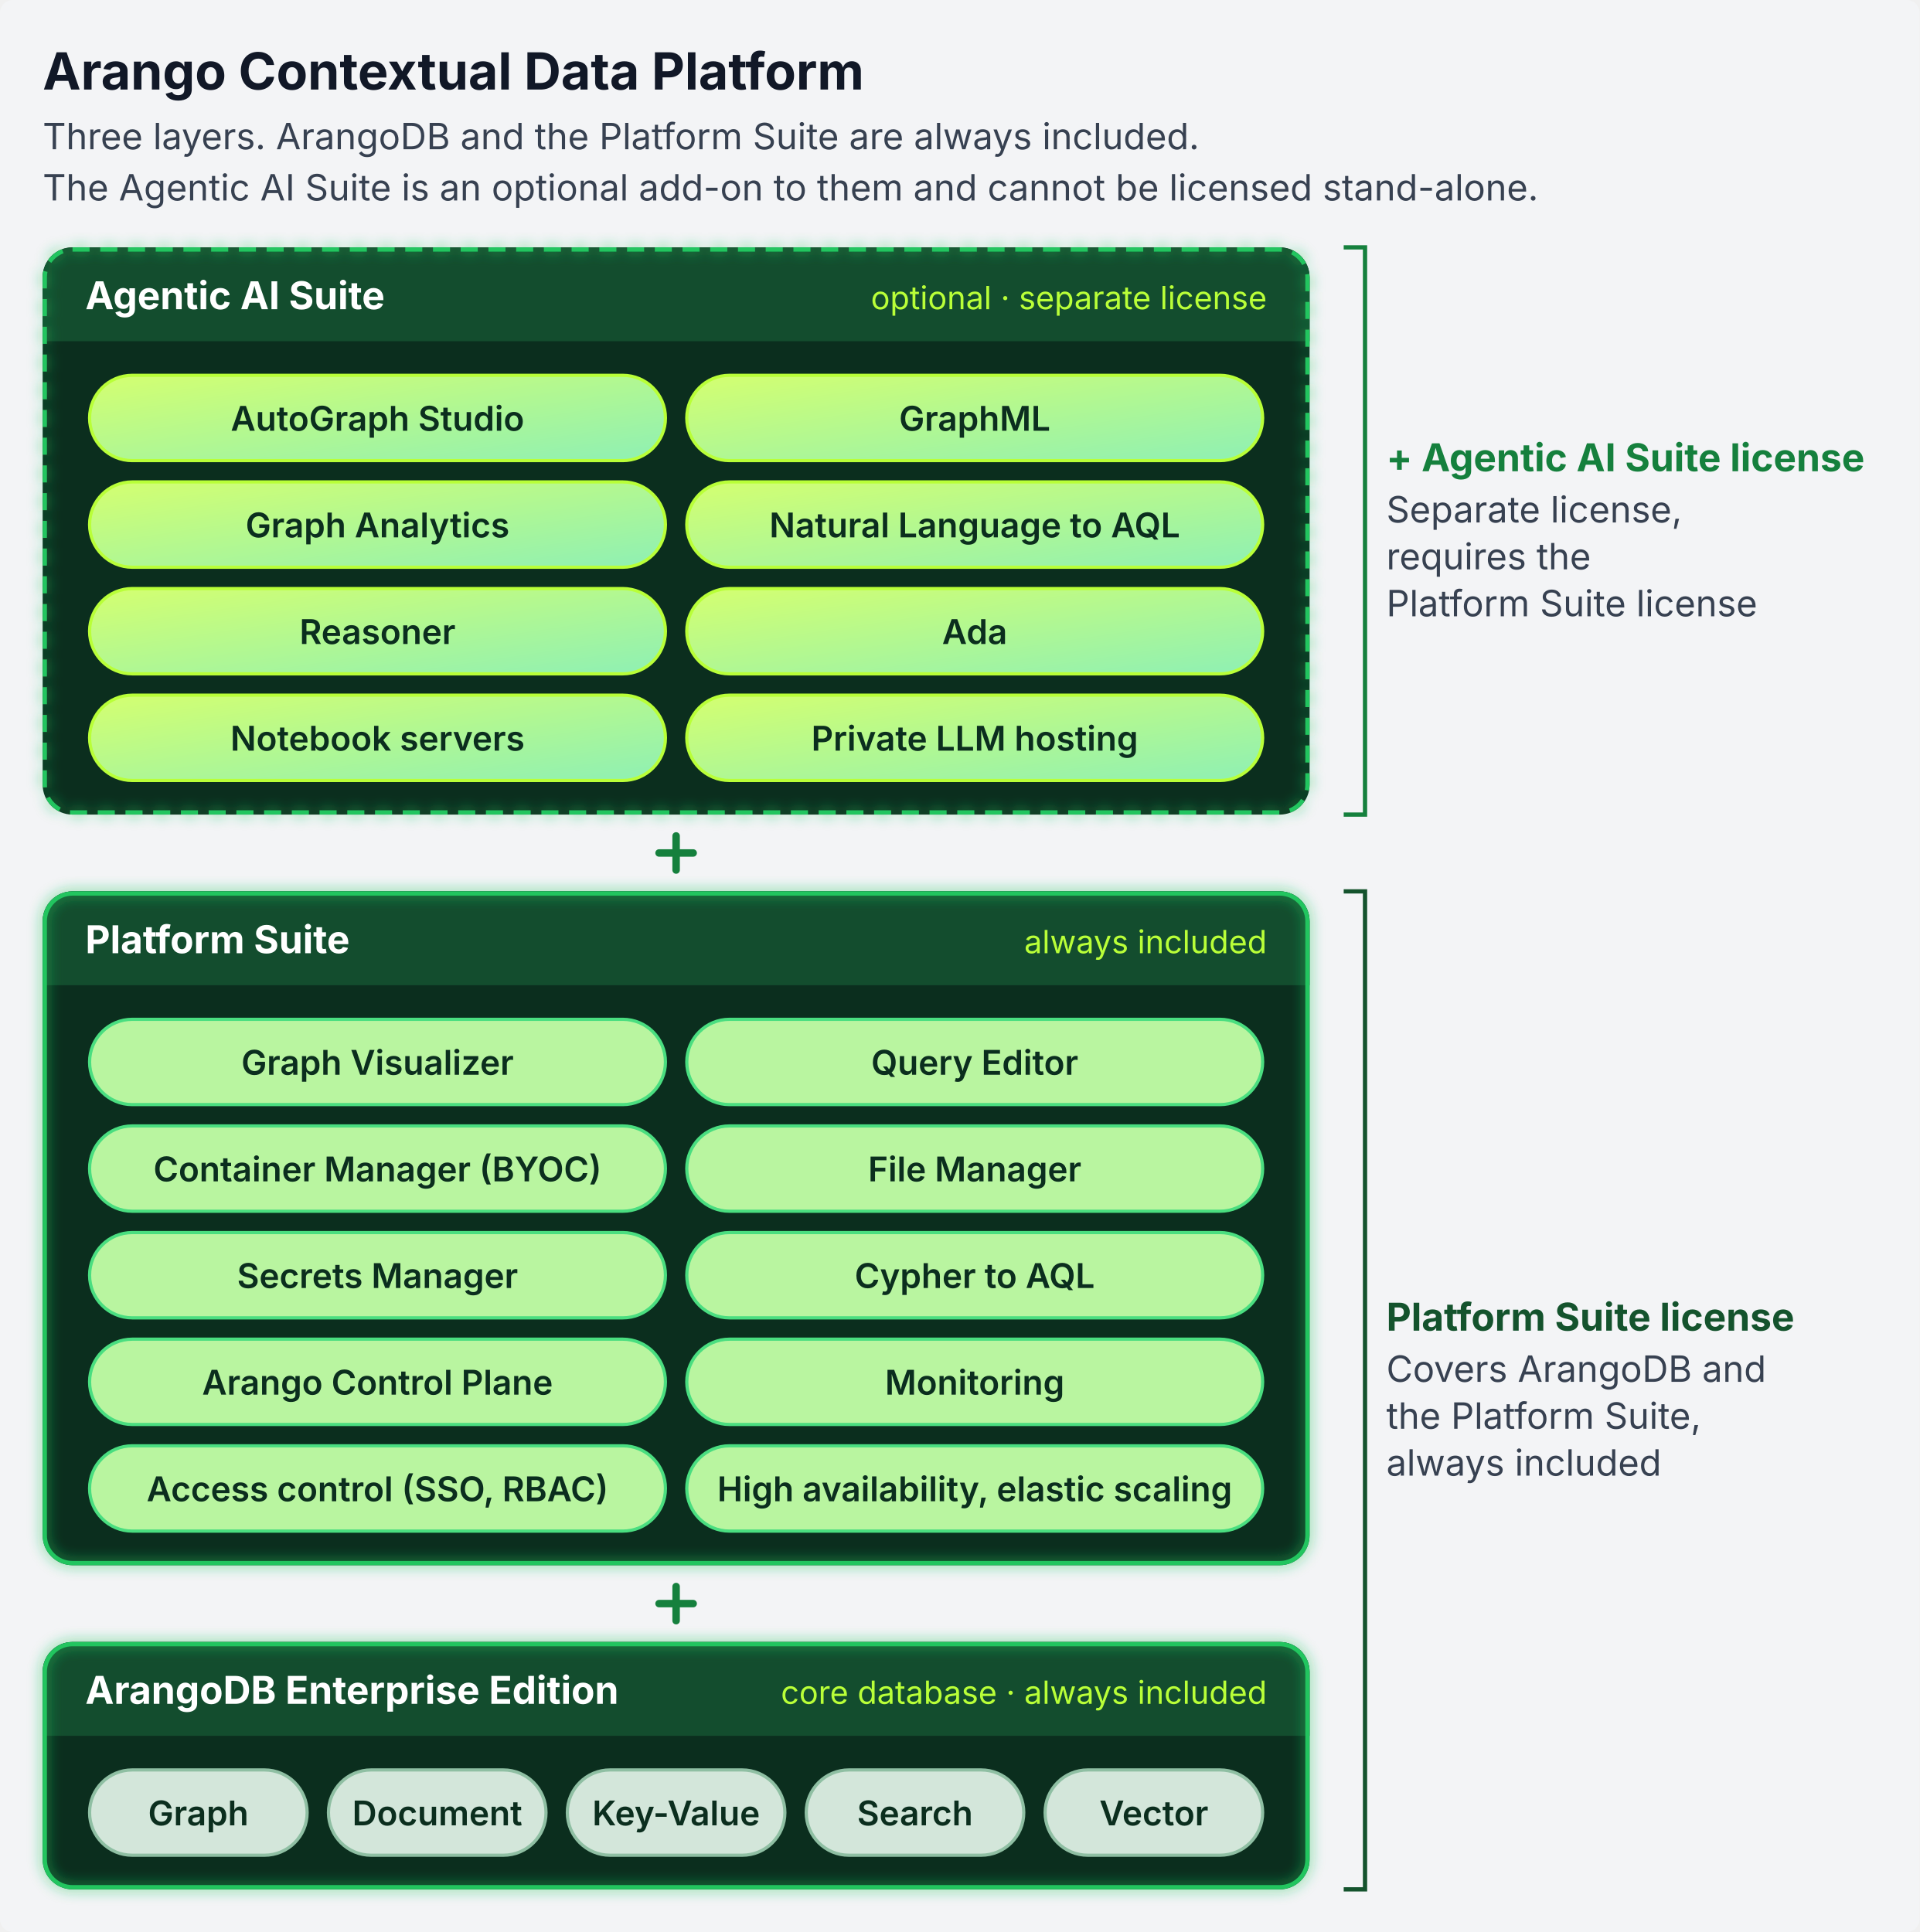
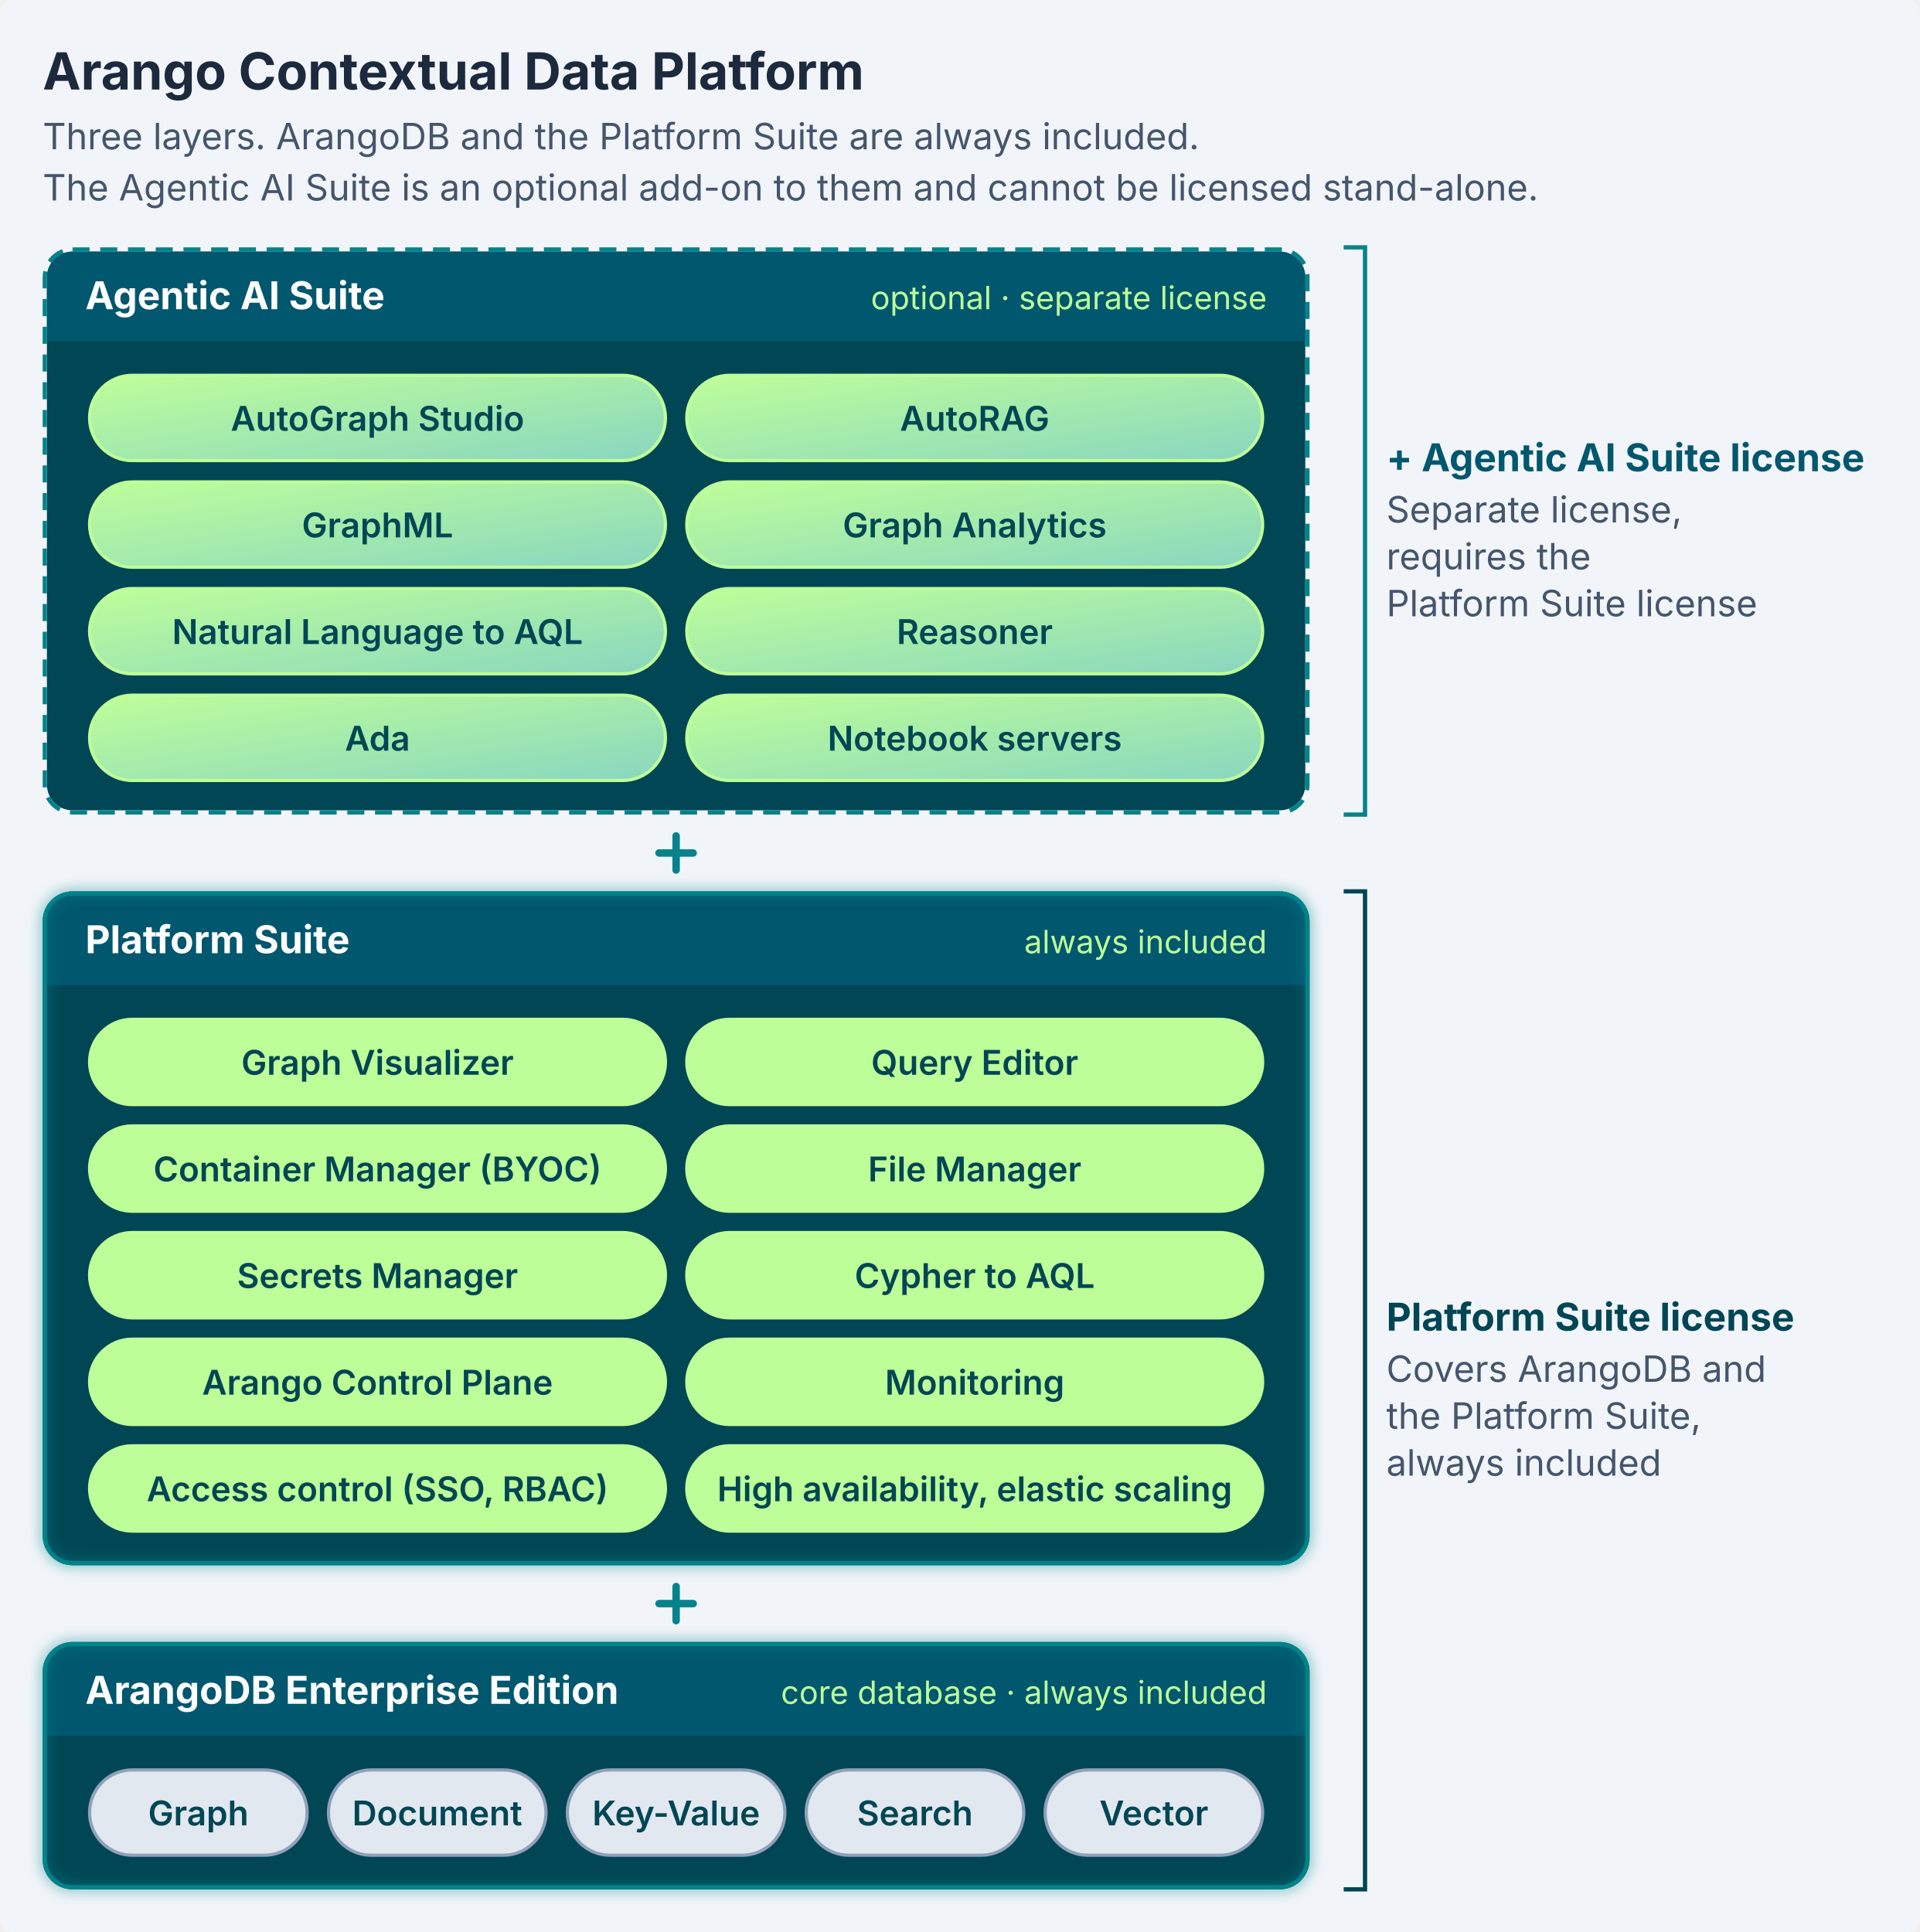
<svg xmlns="http://www.w3.org/2000/svg" xmlns:xlink="http://www.w3.org/1999/xlink" viewBox="0 0 900 906" style="display:block;width:100%;max-width:900px;margin:0 auto">
  <style>
-     .cdp-suites text { font-family: Inter, sans-serif; }
+     .cdp-suites text { font-family: Inter, -apple-system, BlinkMacSystemFont, 'Segoe UI', Helvetica, Arial, sans-serif; }
+     /* Lime keyboard focus ring of the docs theme, visible on the dark boxes */
+     .cdp-suites { --focus-ring: #befe99; }
    .cdp-suites .card-link { cursor: pointer; }
    .cdp-suites .card-link rect { stroke-width: 1.5; }
-     .cdp-suites .card-link .pill-aai { fill: url(#cdp-suites-aai-fill); stroke: #b9ff38; }
-     .cdp-suites .card-link .pill-ps  { fill: #b9f5a0; stroke: #4ade80; }
-     .cdp-suites .card-link .pill-db  { fill: #d3e6da; stroke: #8fbfa3; }
-     .cdp-suites .card-link:hover rect { fill: #ffffff; stroke: #22c55e; }
-     .cdp-suites .card-link text { font-size: 16px; font-weight: 600; fill: #0b2e1e; }
+     /* The highlight features of the Agentic AI Suite with a gradient from the
+        brand lime to teal */
+     .cdp-suites .card-link .pill-aai { fill: url(#cdp-suites-aai-fill); stroke: #befe99; }
+     .cdp-suites .card-link .pill-ps  { fill: #befe99; stroke: #befe99; }
+     .cdp-suites .card-link .pill-db  { fill: #e2e8f0; stroke: #90a1b9; }
+     /* The same hover style for all pills, with a lime border visible on the dark boxes */
+     .cdp-suites .card-link:is(:hover, :focus-visible) rect { fill: #ffffff; stroke: #befe99; }
+     .cdp-suites .card-link text { font-size: 16px; font-weight: 600; fill: #014654; }
  </style>
  <defs>
    <filter id="cdp-suites-glow" x="-20%" y="-20%" width="140%" height="140%">
      <feGaussianBlur stdDeviation="3" result="blur" />
      <feMerge>
        <feMergeNode in="blur" />
        <feMergeNode in="SourceGraphic" />
      </feMerge>
    </filter>
    <linearGradient id="cdp-suites-aai-fill" x1="0" y1="0" x2="1" y2="1">
-       <stop offset="0" stop-color="#d4ff70" />
-       <stop offset="1" stop-color="#8ef0b4" />
+       <stop offset="0" stop-color="#befe99" />
+       <stop offset="1" stop-color="#89d6c0" />
    </linearGradient>
  </defs>
  <g class="cdp-suites">
-     <rect width="900" height="906" fill="#f3f4f6" rx="6" />
-     <text x="20" y="42" font-size="24" font-weight="bold" fill="#111827">Arango Contextual Data Platform</text>
-     <text x="20" y="70" font-size="17" fill="#374151">Three layers. ArangoDB and the Platform Suite are always included.</text>
-     <text x="20" y="94" font-size="17" fill="#374151">The Agentic AI Suite is an optional add-on to them and cannot be licensed stand-alone.</text>
-     <rect x="20" y="116" width="594" height="266" rx="14" fill="#0b2e1e" />
-     <path d="M 20 160 V 130 A 14 14 0 0 1 34 116 H 600 A 14 14 0 0 1 614 130 V 160 Z" fill="#134d2e" />
-     <rect x="21" y="117" width="592" height="264" rx="13" fill="none" stroke="#22c55e" stroke-width="2" stroke-dasharray="8 5" filter="url(#cdp-suites-glow)" />
+     <rect width="900" height="906" fill="#f1f5f9" rx="6" />
+     <text x="20" y="42" font-size="24" font-weight="bold" fill="#1d293d">Arango Contextual Data Platform</text>
+     <text x="20" y="70" font-size="17" fill="#45556c">Three layers. ArangoDB and the Platform Suite are always included.</text>
+     <text x="20" y="94" font-size="17" fill="#45556c">The Agentic AI Suite is an optional add-on to them and cannot be licensed stand-alone.</text>
+     <rect x="22" y="118" width="590" height="262" rx="12" fill="#014654" />
+     <path d="M 22 160 V 130 A 12 12 0 0 1 34 118 H 600 A 12 12 0 0 1 612 130 V 160 Z" fill="#00576e" />
+     <rect x="21" y="117" width="592" height="264" rx="13" fill="none" stroke="#06838a" stroke-width="2" stroke-dasharray="8 5" />
    <text x="40" y="145" font-size="18" font-weight="bold" fill="#ffffff">Agentic AI Suite</text>
-     <text x="594" y="145" text-anchor="end" font-size="15" fill="#b9ff38">optional · separate license</text>
+     <text x="594" y="145" text-anchor="end" font-size="15" fill="#befe99">optional · separate license</text>
    <a class="card-link" xlink:href="/contextual-data-platform/autograph/">
      <rect x="42" y="176" width="270" height="40" rx="20" class="pill-aai" />
      <text x="177" y="202" text-anchor="middle">AutoGraph Studio</text>
    </a>
+     <a class="card-link" xlink:href="/contextual-data-platform/autorag/">
+       <rect x="322" y="176" width="270" height="40" rx="20" class="pill-aai" />
+       <text x="457" y="202" text-anchor="middle">AutoRAG</text>
+     </a>
    <a class="card-link" xlink:href="/contextual-data-platform/graphml/">
-       <rect x="322" y="176" width="270" height="40" rx="20" class="pill-aai" />
-       <text x="457" y="202" text-anchor="middle">GraphML</text>
+       <rect x="42" y="226" width="270" height="40" rx="20" class="pill-aai" />
+       <text x="177" y="252" text-anchor="middle">GraphML</text>
    </a>
    <a class="card-link" xlink:href="/contextual-data-platform/graph-analytics/">
-       <rect x="42" y="226" width="270" height="40" rx="20" class="pill-aai" />
-       <text x="177" y="252" text-anchor="middle">Graph Analytics</text>
+       <rect x="322" y="226" width="270" height="40" rx="20" class="pill-aai" />
+       <text x="457" y="252" text-anchor="middle">Graph Analytics</text>
    </a>
    <a class="card-link" xlink:href="/contextual-data-platform/natural-language-to-aql/">
-       <rect x="322" y="226" width="270" height="40" rx="20" class="pill-aai" />
-       <text x="457" y="252" text-anchor="middle">Natural Language to AQL</text>
+       <rect x="42" y="276" width="270" height="40" rx="20" class="pill-aai" />
+       <text x="177" y="302" text-anchor="middle">Natural Language to AQL</text>
    </a>
    <a class="card-link" xlink:href="/contextual-data-platform/reasoner/">
-       <rect x="42" y="276" width="270" height="40" rx="20" class="pill-aai" />
-       <text x="177" y="302" text-anchor="middle">Reasoner</text>
+       <rect x="322" y="276" width="270" height="40" rx="20" class="pill-aai" />
+       <text x="457" y="302" text-anchor="middle">Reasoner</text>
    </a>
    <a class="card-link" xlink:href="/contextual-data-platform/ada/">
-       <rect x="322" y="276" width="270" height="40" rx="20" class="pill-aai" />
-       <text x="457" y="302" text-anchor="middle">Ada</text>
+       <rect x="42" y="326" width="270" height="40" rx="20" class="pill-aai" />
+       <text x="177" y="352" text-anchor="middle">Ada</text>
    </a>
    <a class="card-link" xlink:href="/contextual-data-platform/notebook-servers/">
-       <rect x="42" y="326" width="270" height="40" rx="20" class="pill-aai" />
-       <text x="177" y="352" text-anchor="middle">Notebook servers</text>
+       <rect x="322" y="326" width="270" height="40" rx="20" class="pill-aai" />
+       <text x="457" y="352" text-anchor="middle">Notebook servers</text>
    </a>
-     <a class="card-link" xlink:href="/contextual-data-platform/private-llms/">
-       <rect x="322" y="326" width="270" height="40" rx="20" class="pill-aai" />
-       <text x="457" y="352" text-anchor="middle">Private LLM hosting</text>
-     </a>
-     <path d="M 317 392 V 408 M 309 400 H 325" stroke="#15803d" stroke-width="3.5" stroke-linecap="round" />
-     <rect x="20" y="418" width="594" height="316" rx="14" fill="#0b2e1e" />
-     <path d="M 20 462 V 432 A 14 14 0 0 1 34 418 H 600 A 14 14 0 0 1 614 432 V 462 Z" fill="#134d2e" />
-     <rect x="21" y="419" width="592" height="314" rx="13" fill="none" stroke="#22c55e" stroke-width="2" filter="url(#cdp-suites-glow)" />
+     <path d="M 317 392 V 408 M 309 400 H 325" stroke="#06838a" stroke-width="3.5" stroke-linecap="round" />
+     <rect x="20" y="418" width="594" height="316" rx="14" fill="#014654" />
+     <path d="M 22 462 V 432 A 12 12 0 0 1 34 420 H 600 A 12 12 0 0 1 612 432 V 462 Z" fill="#00576e" />
+     <rect x="21" y="419" width="592" height="314" rx="13" fill="none" stroke="#06838a" stroke-width="2" filter="url(#cdp-suites-glow)" />
    <text x="40" y="447" font-size="18" font-weight="bold" fill="#ffffff">Platform Suite</text>
-     <text x="594" y="447" text-anchor="end" font-size="15" fill="#b9ff38">always included</text>
+     <text x="594" y="447" text-anchor="end" font-size="15" fill="#befe99">always included</text>
    <a class="card-link" xlink:href="/contextual-data-platform/graph-visualizer/">
      <rect x="42" y="478" width="270" height="40" rx="20" class="pill-ps" />
      <text x="177" y="504" text-anchor="middle">Graph Visualizer</text>
    </a>
    <a class="card-link" xlink:href="/contextual-data-platform/query-editor/">
      <rect x="322" y="478" width="270" height="40" rx="20" class="pill-ps" />
      <text x="457" y="504" text-anchor="middle">Query Editor</text>
    </a>
    <a class="card-link" xlink:href="/contextual-data-platform/container-manager/">
      <rect x="42" y="528" width="270" height="40" rx="20" class="pill-ps" />
      <text x="177" y="554" text-anchor="middle">Container Manager (BYOC)</text>
    </a>
    <a class="card-link" xlink:href="/contextual-data-platform/file-manager/">
      <rect x="322" y="528" width="270" height="40" rx="20" class="pill-ps" />
      <text x="457" y="554" text-anchor="middle">File Manager</text>
    </a>
    <a class="card-link" xlink:href="/contextual-data-platform/secrets-manager/">
      <rect x="42" y="578" width="270" height="40" rx="20" class="pill-ps" />
      <text x="177" y="604" text-anchor="middle">Secrets Manager</text>
    </a>
    <a class="card-link" xlink:href="/contextual-data-platform/cypher-to-aql/">
      <rect x="322" y="578" width="270" height="40" rx="20" class="pill-ps" />
      <text x="457" y="604" text-anchor="middle">Cypher to AQL</text>
    </a>
    <a class="card-link" xlink:href="/contextual-data-platform/control-plane-acp/">
      <rect x="42" y="628" width="270" height="40" rx="20" class="pill-ps" />
      <text x="177" y="654" text-anchor="middle">Arango Control Plane</text>
    </a>
    <a class="card-link" xlink:href="/contextual-data-platform/monitoring/">
      <rect x="322" y="628" width="270" height="40" rx="20" class="pill-ps" />
      <text x="457" y="654" text-anchor="middle">Monitoring</text>
    </a>
    <a class="card-link" xlink:href="/contextual-data-platform/access-control/">
      <rect x="42" y="678" width="270" height="40" rx="20" class="pill-ps" />
      <text x="177" y="704" text-anchor="middle">Access control (SSO, RBAC)</text>
    </a>
    <a class="card-link" xlink:href="/contextual-data-platform/architecture/#operational-model">
      <rect x="322" y="678" width="270" height="40" rx="20" class="pill-ps" />
      <text x="457" y="704" text-anchor="middle">High availability, elastic scaling</text>
    </a>
-     <path d="M 317 744 V 760 M 309 752 H 325" stroke="#15803d" stroke-width="3.5" stroke-linecap="round" />
-     <rect x="20" y="770" width="594" height="116" rx="14" fill="#0b2e1e" />
-     <path d="M 20 814 V 784 A 14 14 0 0 1 34 770 H 600 A 14 14 0 0 1 614 784 V 814 Z" fill="#134d2e" />
-     <rect x="21" y="771" width="592" height="114" rx="13" fill="none" stroke="#22c55e" stroke-width="2" filter="url(#cdp-suites-glow)" />
+     <path d="M 317 744 V 760 M 309 752 H 325" stroke="#06838a" stroke-width="3.5" stroke-linecap="round" />
+     <rect x="20" y="770" width="594" height="116" rx="14" fill="#014654" />
+     <path d="M 22 814 V 784 A 12 12 0 0 1 34 772 H 600 A 12 12 0 0 1 612 784 V 814 Z" fill="#00576e" />
+     <rect x="21" y="771" width="592" height="114" rx="13" fill="none" stroke="#06838a" stroke-width="2" filter="url(#cdp-suites-glow)" />
    <text x="40" y="799" font-size="18" font-weight="bold" fill="#ffffff">ArangoDB Enterprise Edition</text>
-     <text x="594" y="799" text-anchor="end" font-size="15" fill="#b9ff38">core database · always included</text>
+     <text x="594" y="799" text-anchor="end" font-size="15" fill="#befe99">core database · always included</text>
    <a class="card-link" xlink:href="/arangodb/">
      <rect x="42" y="830" width="102" height="40" rx="20" class="pill-db" />
      <text x="93" y="856" text-anchor="middle">Graph</text>
    </a>
    <a class="card-link" xlink:href="/arangodb/">
      <rect x="154" y="830" width="102" height="40" rx="20" class="pill-db" />
      <text x="205" y="856" text-anchor="middle">Document</text>
    </a>
    <a class="card-link" xlink:href="/arangodb/">
      <rect x="266" y="830" width="102" height="40" rx="20" class="pill-db" />
      <text x="317" y="856" text-anchor="middle">Key-Value</text>
    </a>
    <a class="card-link" xlink:href="/arangodb/">
      <rect x="378" y="830" width="102" height="40" rx="20" class="pill-db" />
      <text x="429" y="856" text-anchor="middle">Search</text>
    </a>
    <a class="card-link" xlink:href="/arangodb/">
      <rect x="490" y="830" width="102" height="40" rx="20" class="pill-db" />
      <text x="541" y="856" text-anchor="middle">Vector</text>
    </a>
-     <path d="M 630 116 h 10 v 266 h -10" fill="none" stroke="#15803d" stroke-width="2" />
-     <text x="650" y="221" font-size="18" font-weight="bold" fill="#15803d">+ Agentic AI Suite license</text>
-     <text x="650" y="245" font-size="17" fill="#374151">Separate license,</text>
-     <text x="650" y="267" font-size="17" fill="#374151">requires the</text>
-     <text x="650" y="289" font-size="17" fill="#374151">Platform Suite license</text>
-     <path d="M 630 418 h 10 v 468 h -10" fill="none" stroke="#14532d" stroke-width="2" />
-     <text x="650" y="624" font-size="18" font-weight="bold" fill="#14532d">Platform Suite license</text>
-     <text x="650" y="648" font-size="17" fill="#374151">Covers ArangoDB and</text>
-     <text x="650" y="670" font-size="17" fill="#374151">the Platform Suite,</text>
-     <text x="650" y="692" font-size="17" fill="#374151">always included</text>
+     <path d="M 630 116 h 10 v 266 h -10" fill="none" stroke="#06838a" stroke-width="2" />
+     <text x="650" y="221" font-size="18" font-weight="bold" fill="#00576e">+ Agentic AI Suite license</text>
+     <text x="650" y="245" font-size="17" fill="#45556c">Separate license,</text>
+     <text x="650" y="267" font-size="17" fill="#45556c">requires the</text>
+     <text x="650" y="289" font-size="17" fill="#45556c">Platform Suite license</text>
+     <path d="M 630 418 h 10 v 468 h -10" fill="none" stroke="#014654" stroke-width="2" />
+     <text x="650" y="624" font-size="18" font-weight="bold" fill="#014654">Platform Suite license</text>
+     <text x="650" y="648" font-size="17" fill="#45556c">Covers ArangoDB and</text>
+     <text x="650" y="670" font-size="17" fill="#45556c">the Platform Suite,</text>
+     <text x="650" y="692" font-size="17" fill="#45556c">always included</text>
  </g>
</svg>
